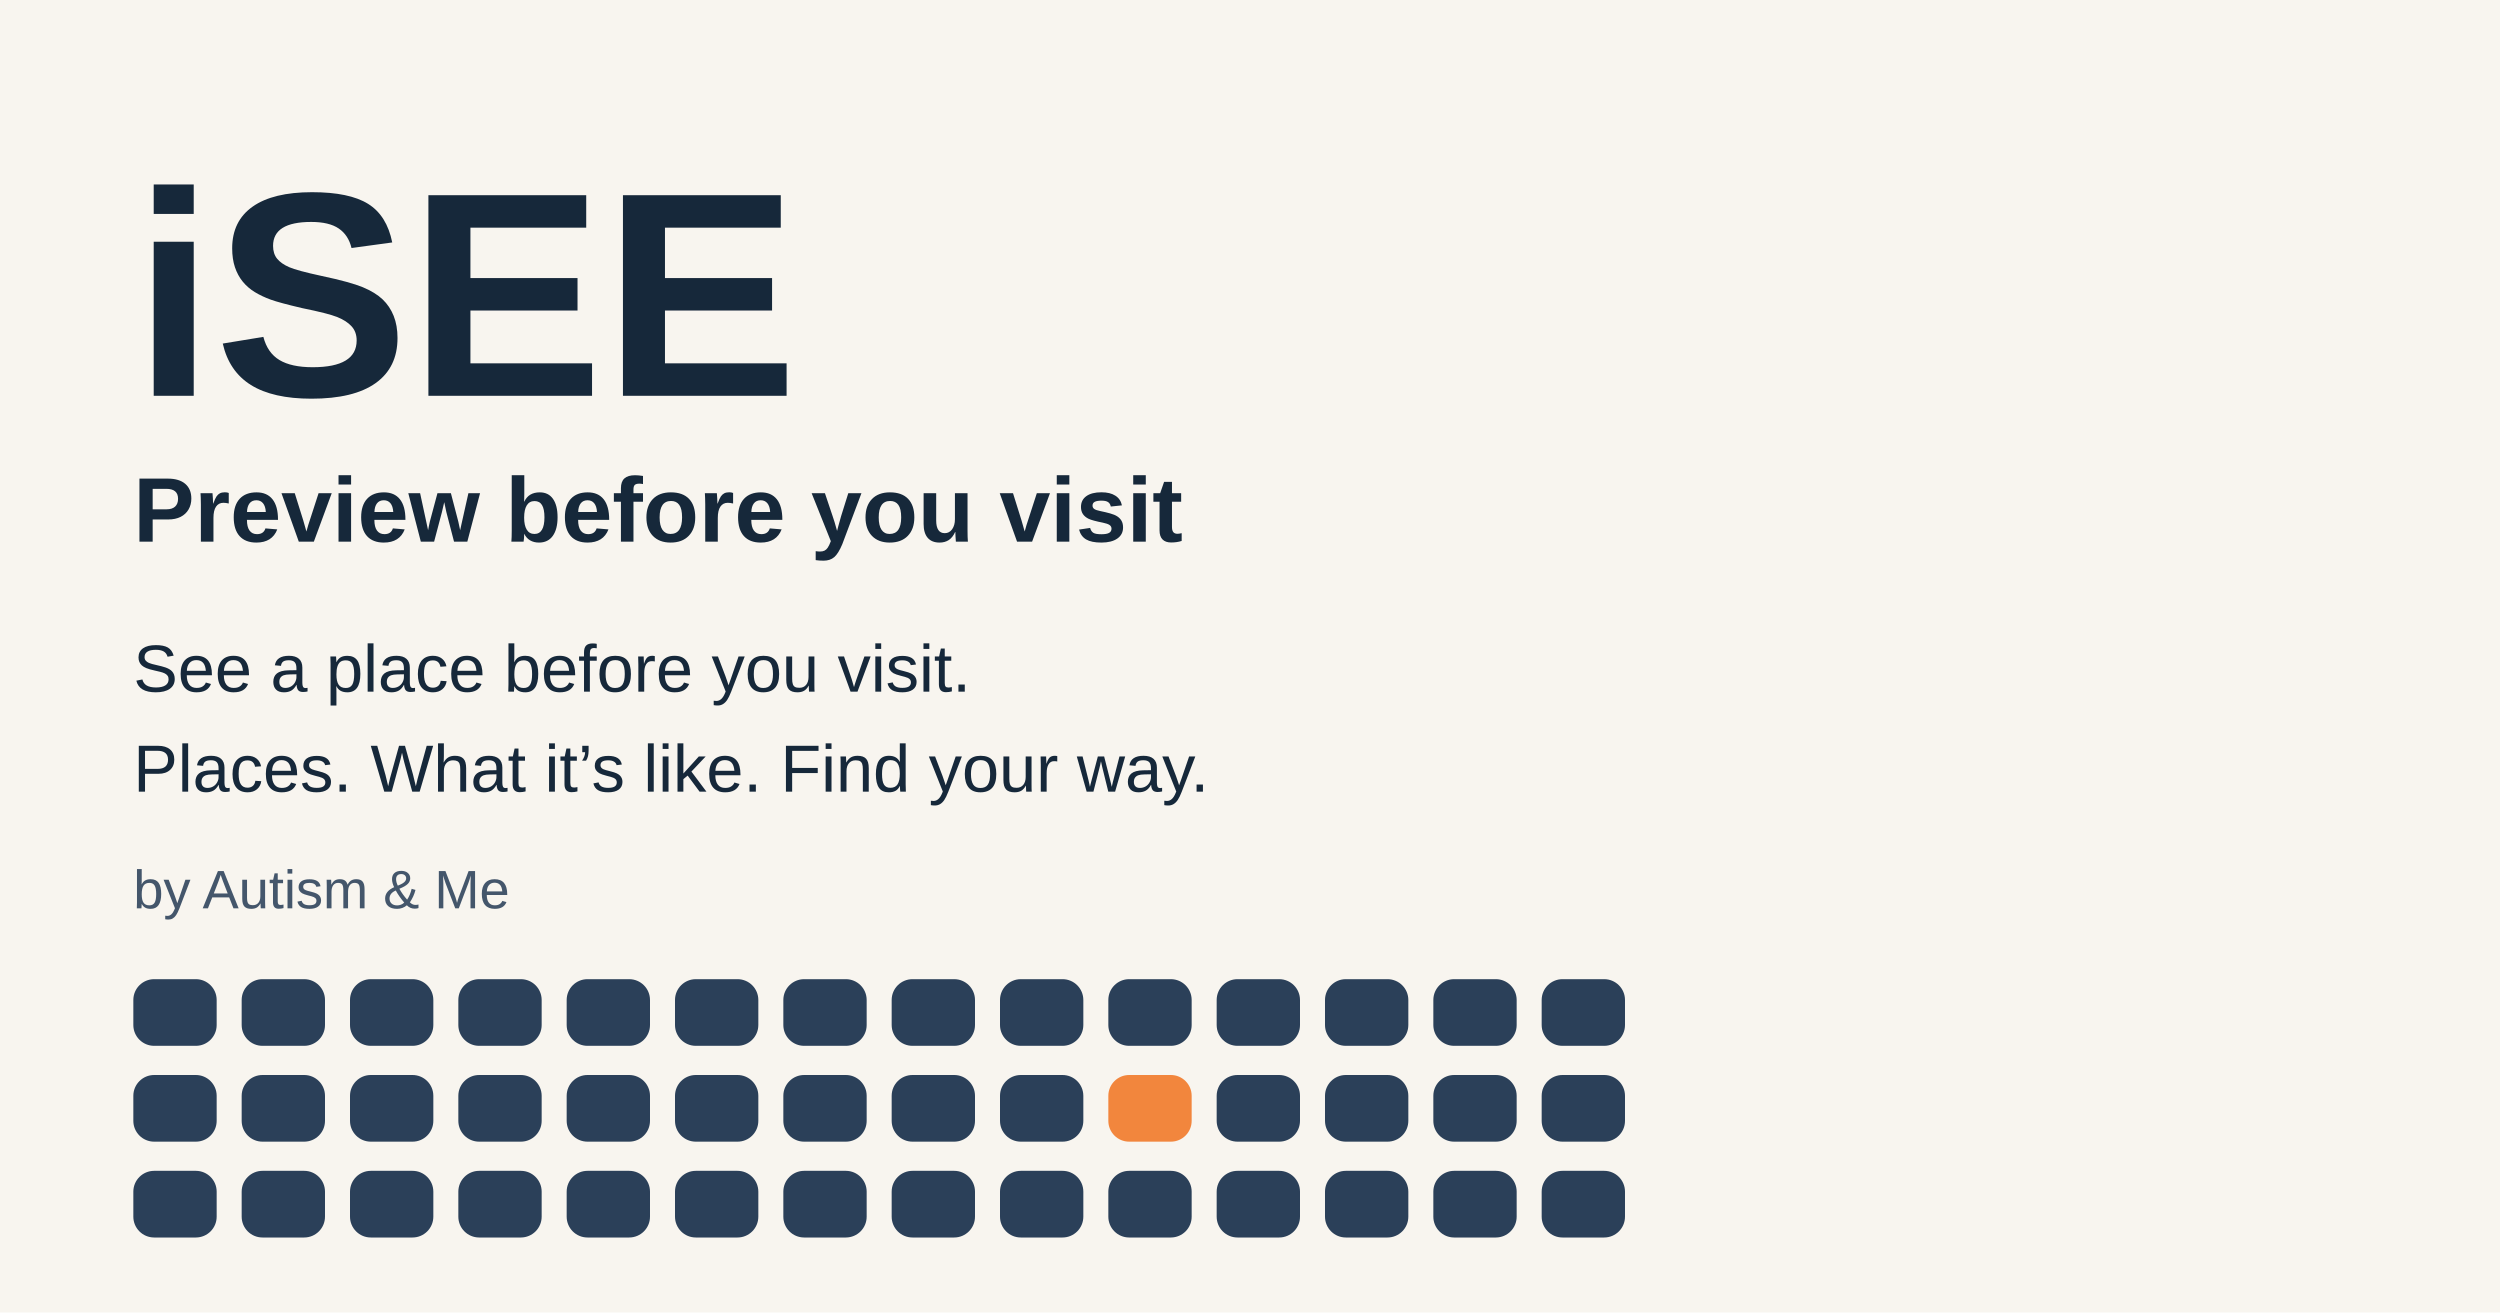
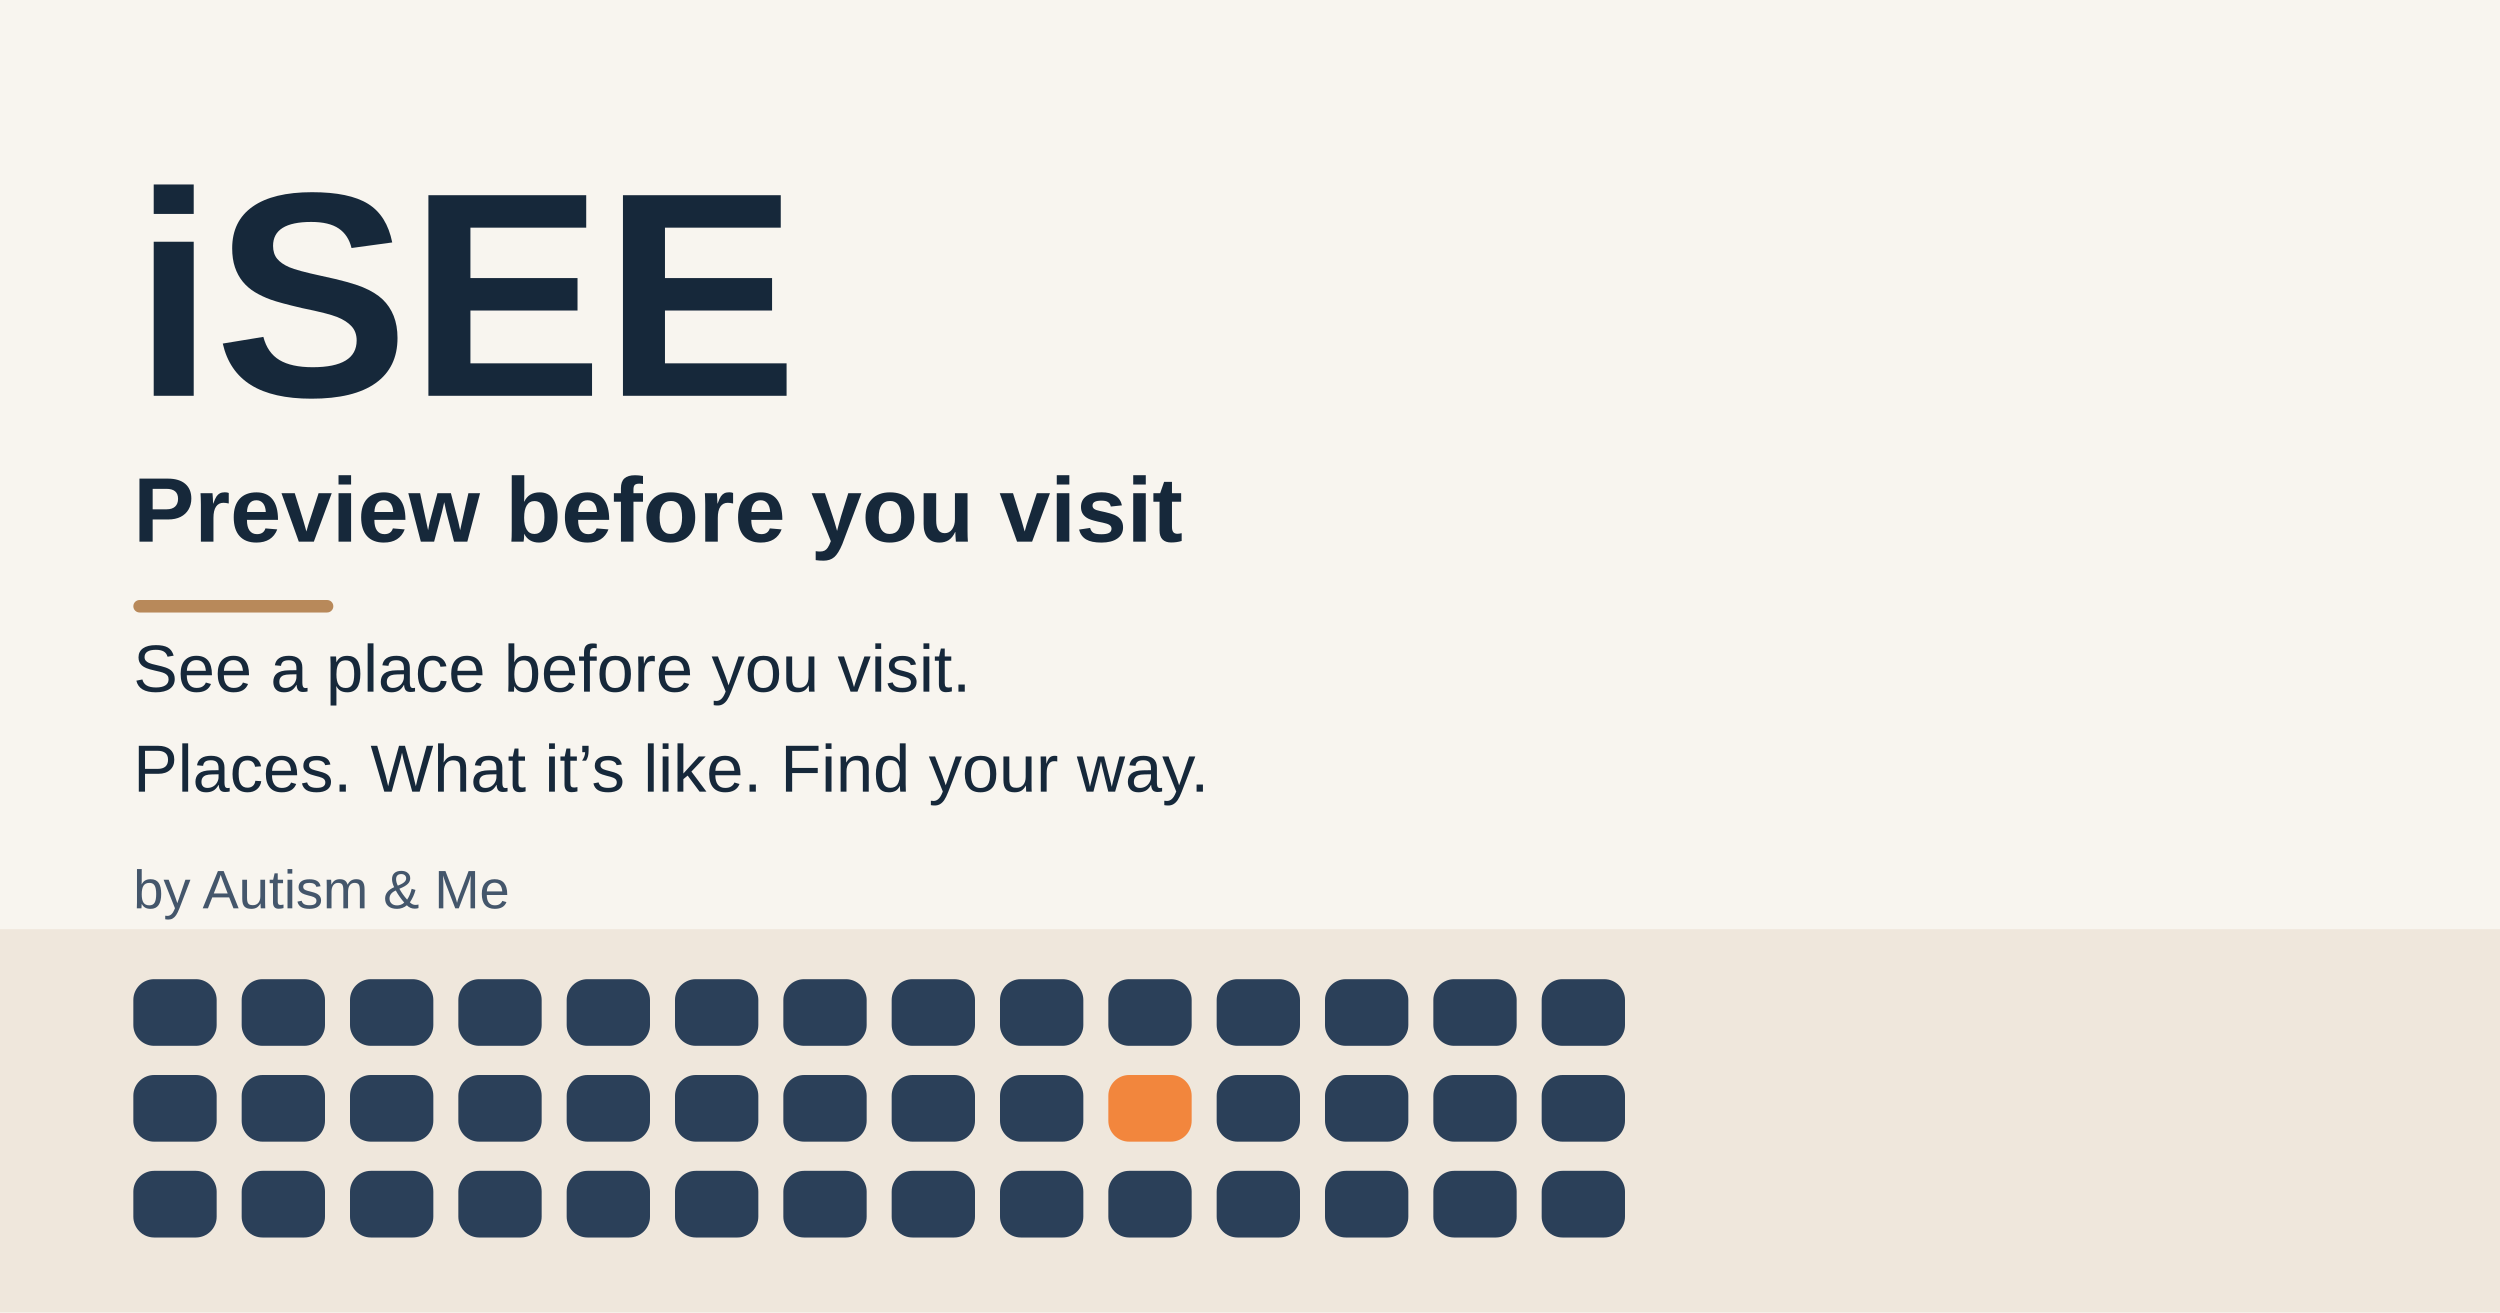
<svg xmlns="http://www.w3.org/2000/svg" viewBox="0 0 1200 630" width="1200" height="630">
  <rect width="1200" height="630" fill="#F8F5EF" />
+   <rect x="0" y="446" width="1200" height="184" fill="#EFE7DC" />
+   <rect x="64" y="288" width="96" height="6" rx="3" fill="#B8895A" />
  <text x="64" y="190" font-family="Poppins, Segoe UI, system-ui, Arial, sans-serif" font-size="140" font-weight="700" fill="#16283A">iSEE</text>
  <text x="64" y="260" font-family="Poppins, Segoe UI, system-ui, Arial, sans-serif" font-size="44" font-weight="600" fill="#16283A">Preview before you visit</text>
  <text x="64" y="332" font-family="Poppins, Segoe UI, system-ui, Arial, sans-serif" font-size="32" fill="#16283A">See a place before you visit.</text>
  <text x="64" y="380" font-family="Poppins, Segoe UI, system-ui, Arial, sans-serif" font-size="32" fill="#16283A">Places. What it’s like. Find your way.</text>
  <text x="64" y="436" font-family="Poppins, Segoe UI, system-ui, Arial, sans-serif" font-size="26" fill="#44566B">by Autism &amp; Me</text>
  <rect x="64" y="470" width="40" height="32" rx="10" fill="#2B4059" />
  <rect x="116" y="470" width="40" height="32" rx="10" fill="#2B4059" />
  <rect x="168" y="470" width="40" height="32" rx="10" fill="#2B4059" />
  <rect x="220" y="470" width="40" height="32" rx="10" fill="#2B4059" />
  <rect x="272" y="470" width="40" height="32" rx="10" fill="#2B4059" />
  <rect x="324" y="470" width="40" height="32" rx="10" fill="#2B4059" />
  <rect x="376" y="470" width="40" height="32" rx="10" fill="#2B4059" />
  <rect x="428" y="470" width="40" height="32" rx="10" fill="#2B4059" />
  <rect x="480" y="470" width="40" height="32" rx="10" fill="#2B4059" />
  <rect x="532" y="470" width="40" height="32" rx="10" fill="#2B4059" />
  <rect x="584" y="470" width="40" height="32" rx="10" fill="#2B4059" />
  <rect x="636" y="470" width="40" height="32" rx="10" fill="#2B4059" />
  <rect x="688" y="470" width="40" height="32" rx="10" fill="#2B4059" />
  <rect x="740" y="470" width="40" height="32" rx="10" fill="#2B4059" />
  <rect x="64" y="516" width="40" height="32" rx="10" fill="#2B4059" />
  <rect x="116" y="516" width="40" height="32" rx="10" fill="#2B4059" />
  <rect x="168" y="516" width="40" height="32" rx="10" fill="#2B4059" />
  <rect x="220" y="516" width="40" height="32" rx="10" fill="#2B4059" />
  <rect x="272" y="516" width="40" height="32" rx="10" fill="#2B4059" />
  <rect x="324" y="516" width="40" height="32" rx="10" fill="#2B4059" />
  <rect x="376" y="516" width="40" height="32" rx="10" fill="#2B4059" />
  <rect x="428" y="516" width="40" height="32" rx="10" fill="#2B4059" />
  <rect x="480" y="516" width="40" height="32" rx="10" fill="#2B4059" />
  <rect x="532" y="516" width="40" height="32" rx="10" fill="#F2863D" />
  <rect x="584" y="516" width="40" height="32" rx="10" fill="#2B4059" />
  <rect x="636" y="516" width="40" height="32" rx="10" fill="#2B4059" />
  <rect x="688" y="516" width="40" height="32" rx="10" fill="#2B4059" />
  <rect x="740" y="516" width="40" height="32" rx="10" fill="#2B4059" />
  <rect x="64" y="562" width="40" height="32" rx="10" fill="#2B4059" />
  <rect x="116" y="562" width="40" height="32" rx="10" fill="#2B4059" />
  <rect x="168" y="562" width="40" height="32" rx="10" fill="#2B4059" />
  <rect x="220" y="562" width="40" height="32" rx="10" fill="#2B4059" />
  <rect x="272" y="562" width="40" height="32" rx="10" fill="#2B4059" />
  <rect x="324" y="562" width="40" height="32" rx="10" fill="#2B4059" />
  <rect x="376" y="562" width="40" height="32" rx="10" fill="#2B4059" />
  <rect x="428" y="562" width="40" height="32" rx="10" fill="#2B4059" />
  <rect x="480" y="562" width="40" height="32" rx="10" fill="#2B4059" />
  <rect x="532" y="562" width="40" height="32" rx="10" fill="#2B4059" />
  <rect x="584" y="562" width="40" height="32" rx="10" fill="#2B4059" />
  <rect x="636" y="562" width="40" height="32" rx="10" fill="#2B4059" />
  <rect x="688" y="562" width="40" height="32" rx="10" fill="#2B4059" />
  <rect x="740" y="562" width="40" height="32" rx="10" fill="#2B4059" />
</svg>
